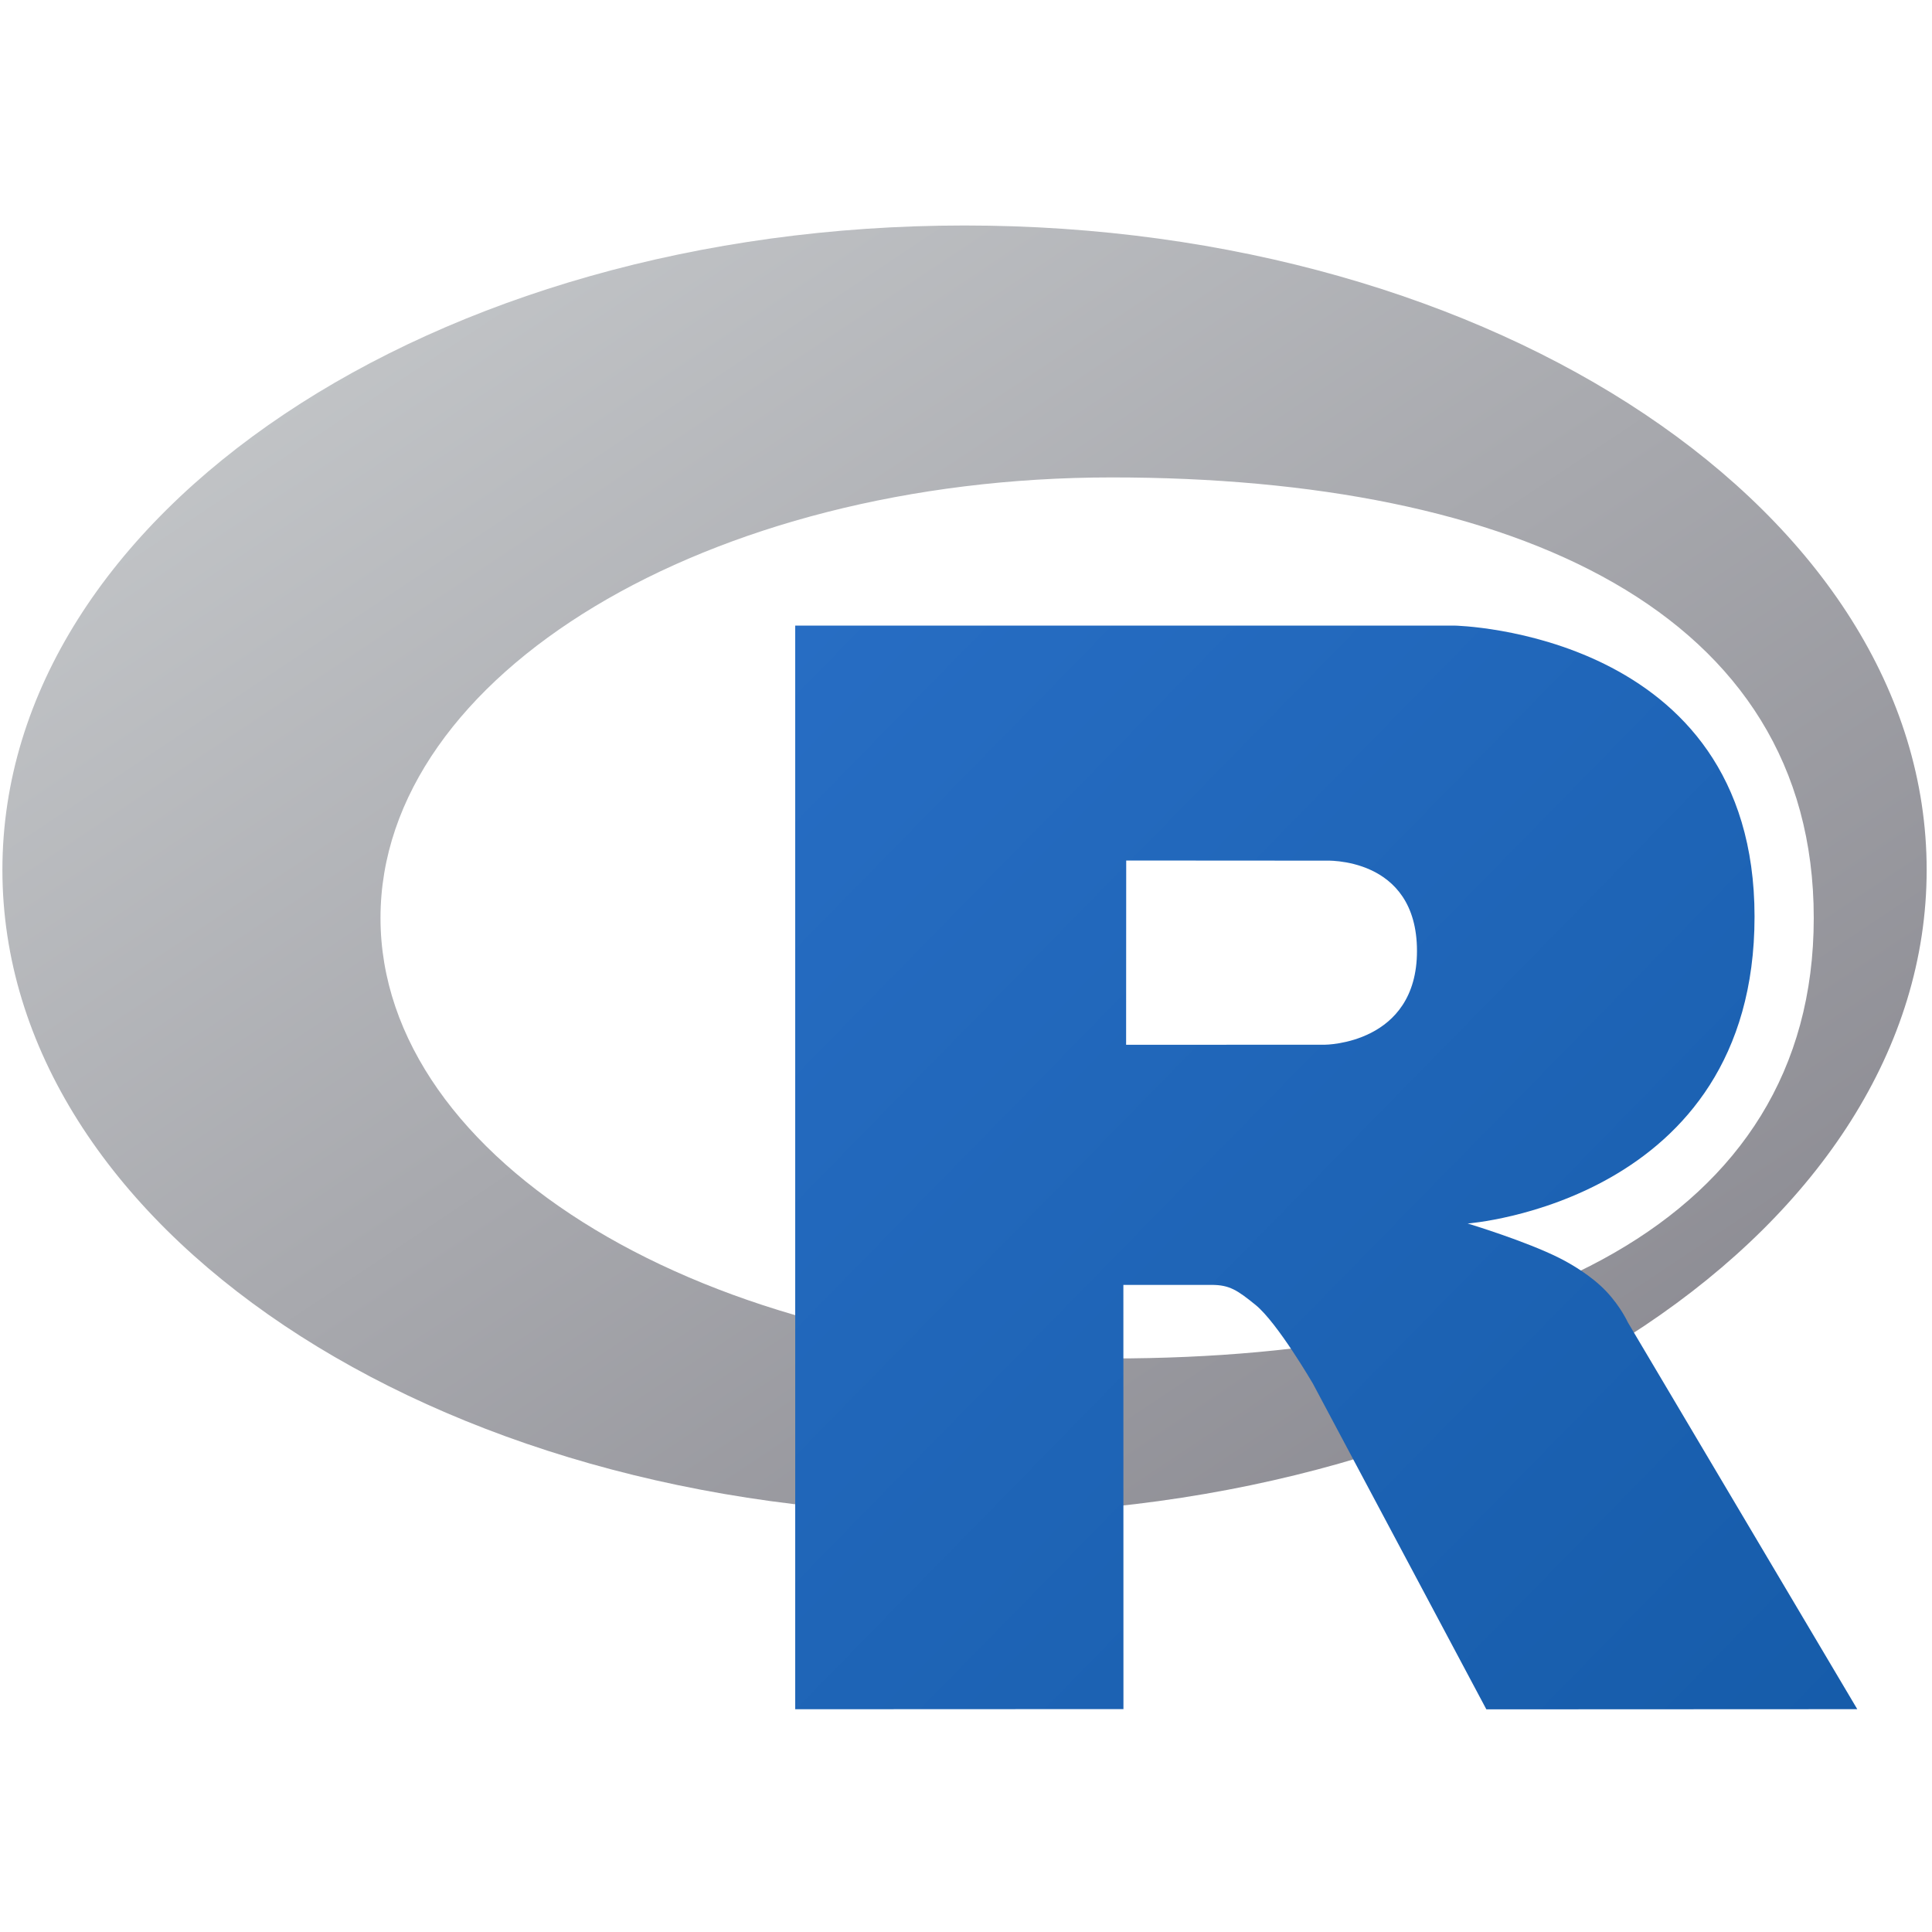
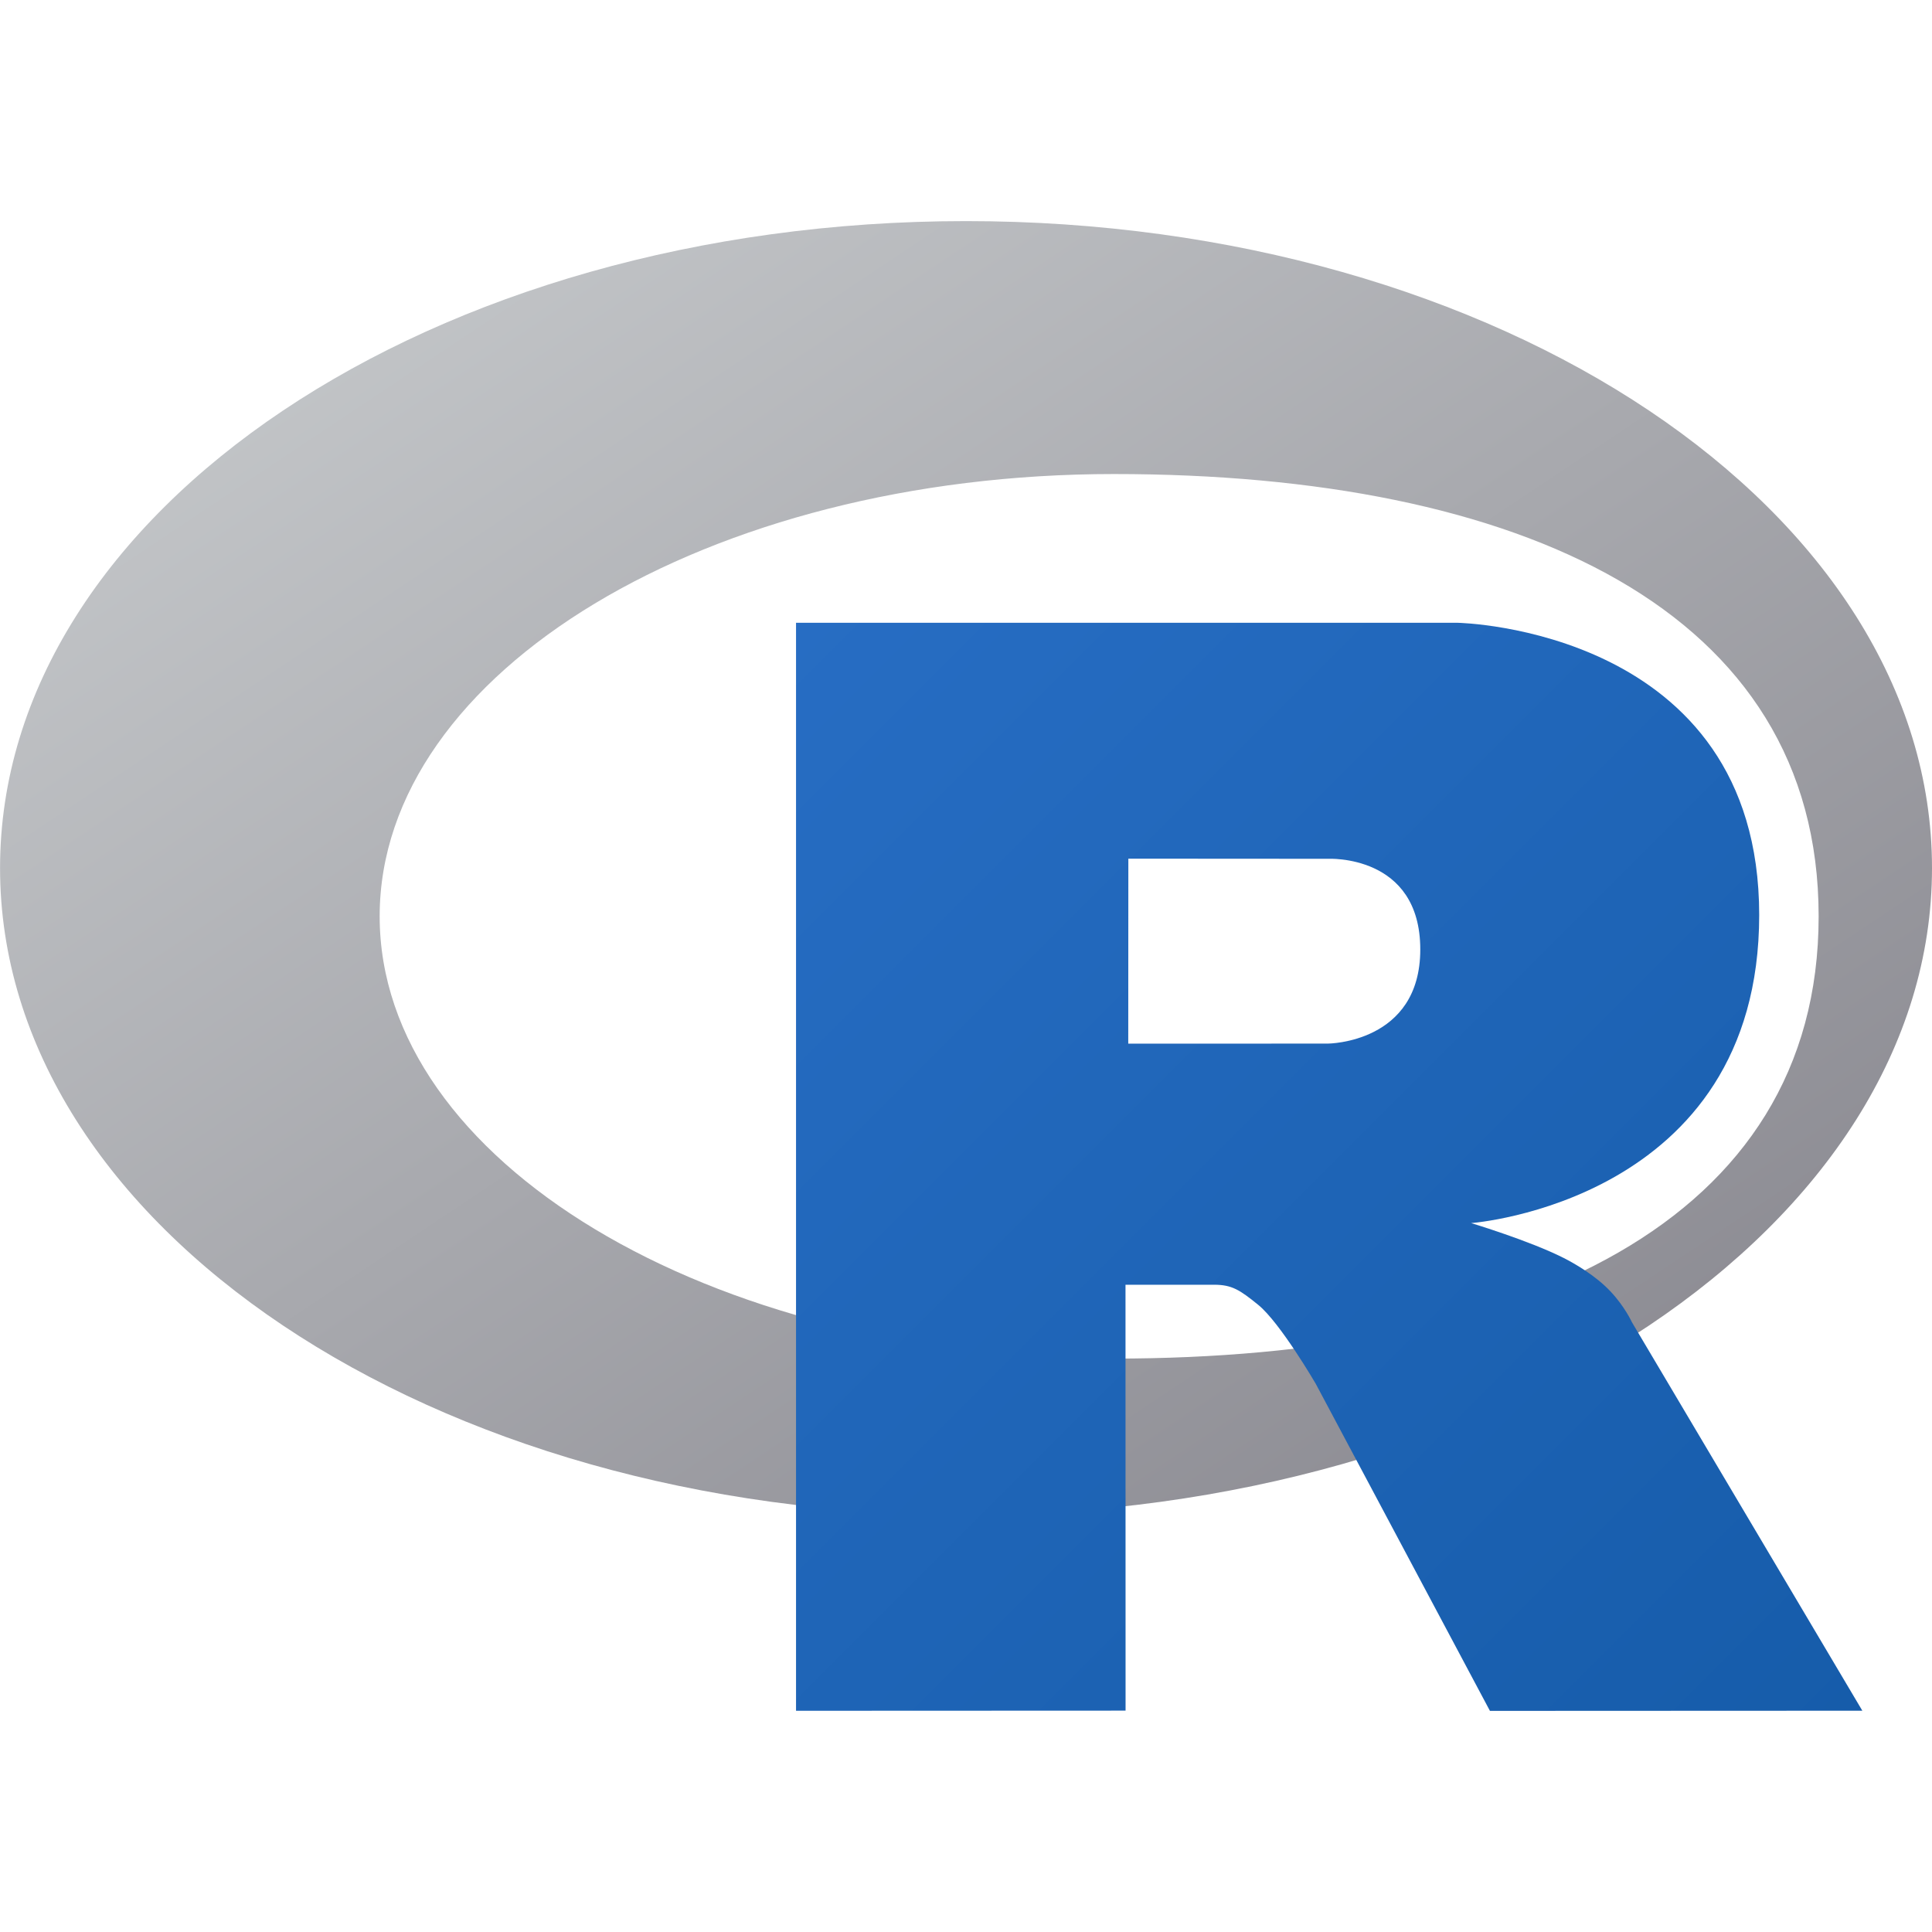
- <svg preserveAspectRatio="xMidYMid" viewBox="0 0 724 561" class="svg gitea-cran" width="16" height="16" aria-hidden="true">
+ <svg xmlns="http://www.w3.org/2000/svg" preserveAspectRatio="xMidYMid" viewBox="0.88 3 721.12 556.07" class="svg gitea-cran" width="16" height="16" aria-hidden="true">
  <defs>
    <linearGradient id="gitea-cran__a" y2="1">
      <stop offset="0" stop-color="#cbced0" />
      <stop offset="1" stop-color="#84838b" />
    </linearGradient>
    <linearGradient id="gitea-cran__b" y2="1">
      <stop offset="0" stop-color="#276dc3" />
      <stop offset="1" stop-color="#165caa" />
    </linearGradient>
  </defs>
  <path fill="url(#gitea-cran__a)" fill-rule="evenodd" d="M361.45 485.94C162.33 485.94.9 377.83.9 244.47S162.32 3 361.45 3C560.57 3 722 111.11 722 244.47S560.58 485.94 361.45 485.94zm55.188-388.53c-151.35 0-274.05 73.908-274.05 165.08s122.7 165.08 274.05 165.08c151.35 0 263.05-50.529 263.05-165.08 0-114.51-111.7-165.08-263.05-165.08z" />
  <path fill="url(#gitea-cran__b)" fill-rule="evenodd" d="M550 377s21.822 6.585 34.5 13c4.399 2.226 12.01 6.668 17.5 12.5 5.378 5.712 8 11.5 8 11.5l86 145-139 .062-65-122.06s-13.31-22.869-21.5-29.5c-6.832-5.531-9.745-7.5-16.5-7.5h-33.026l.026 158.97-123 .052v-406.09h247s112.5 2.029 112.5 109.06-107.5 115-107.5 115zm-53.5-135.98-74.463-.048-.037 69.05 74.5-.024s34.5-.107 34.5-35.125c0-35.722-34.5-33.853-34.5-33.853z" />
</svg>
